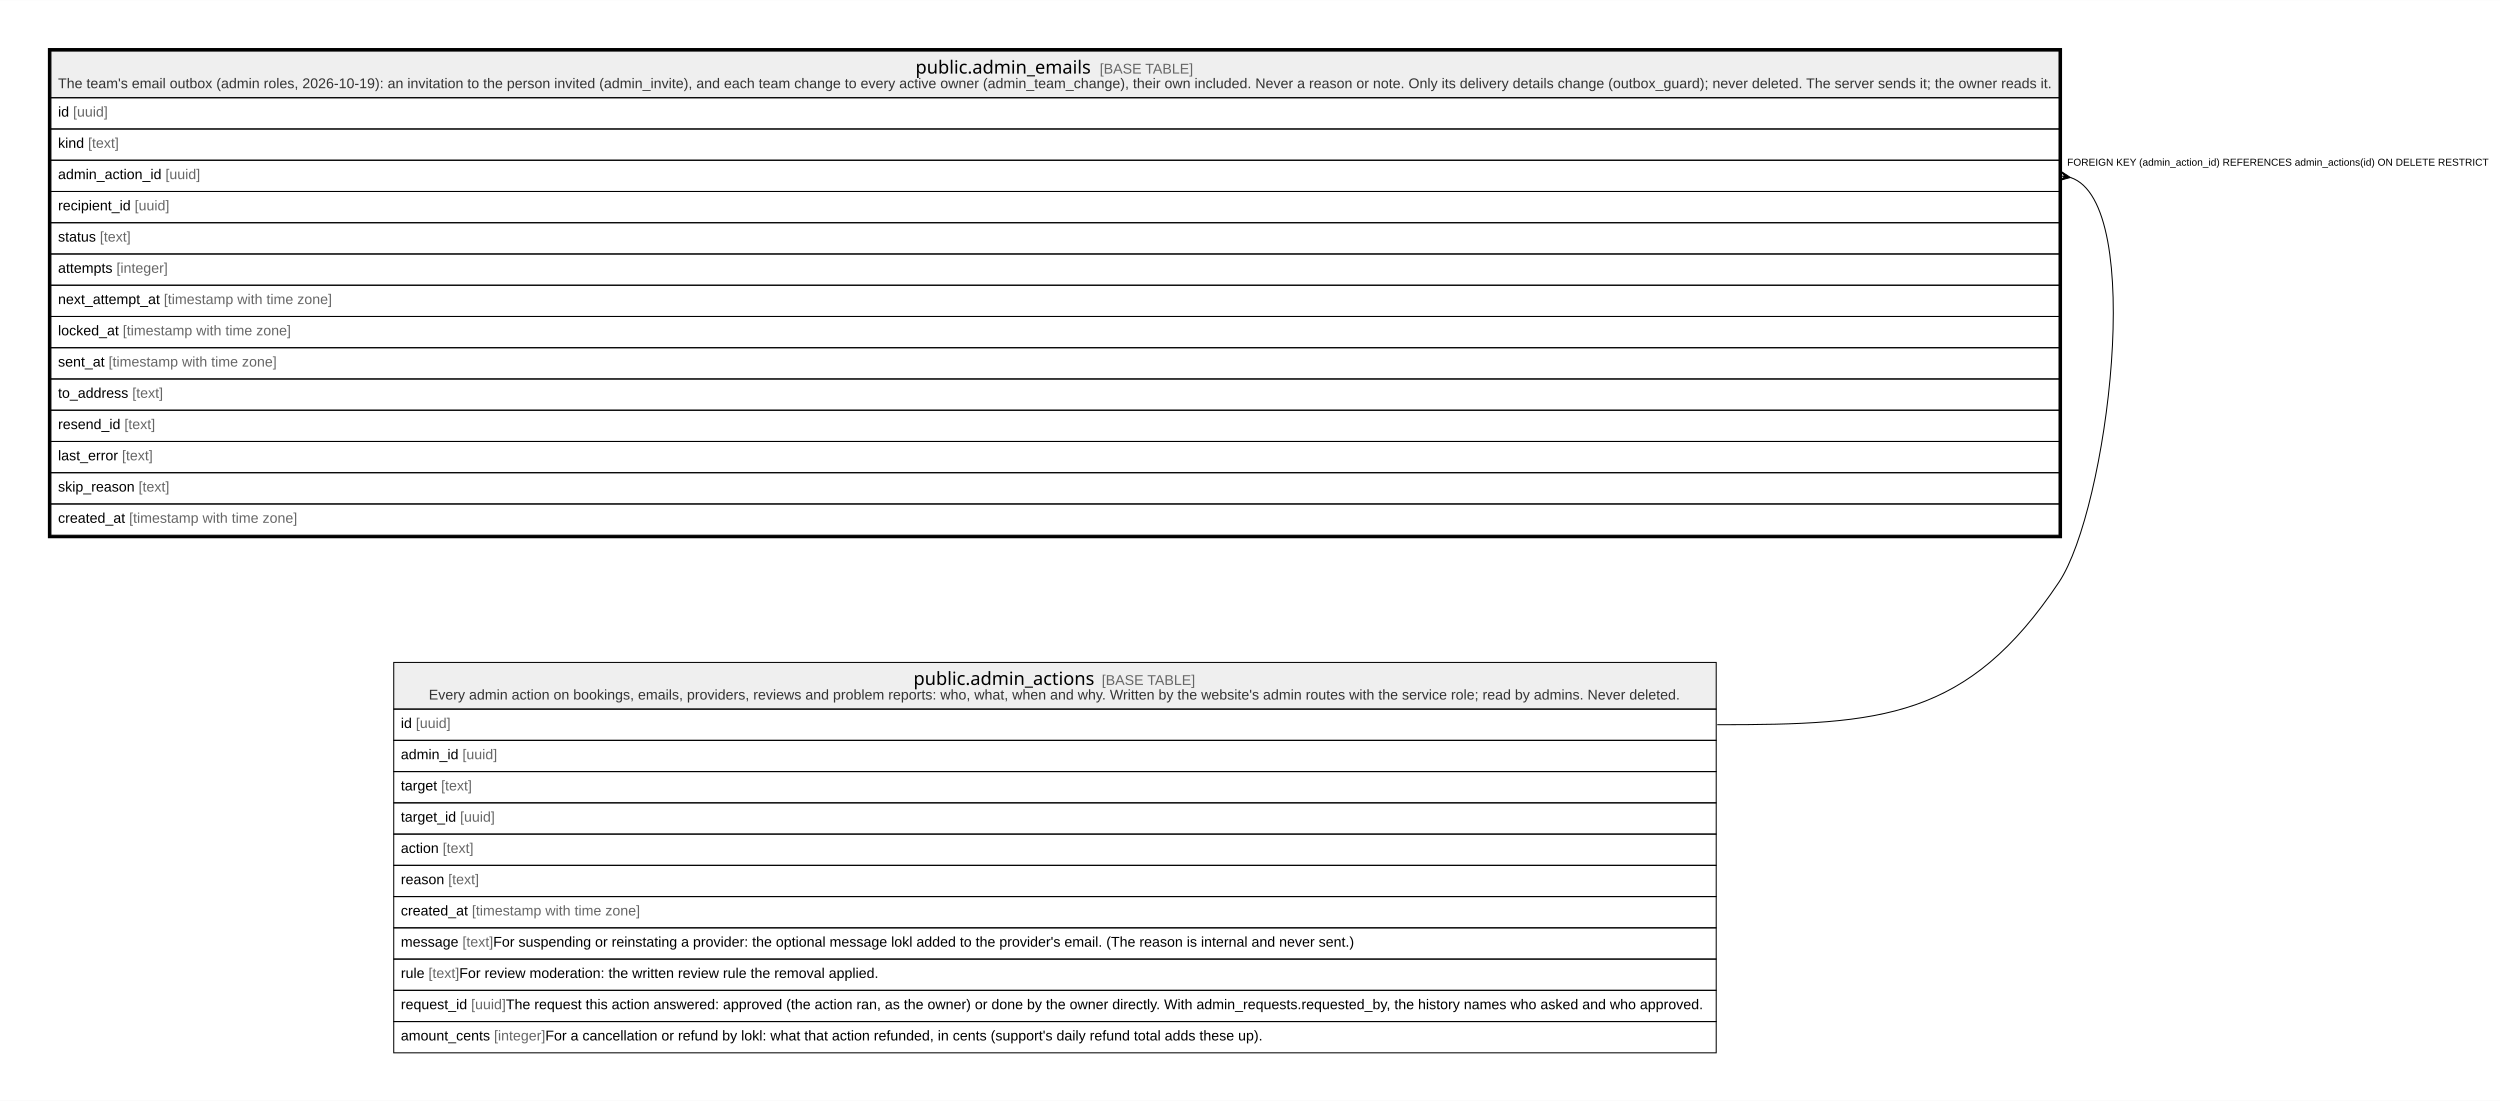
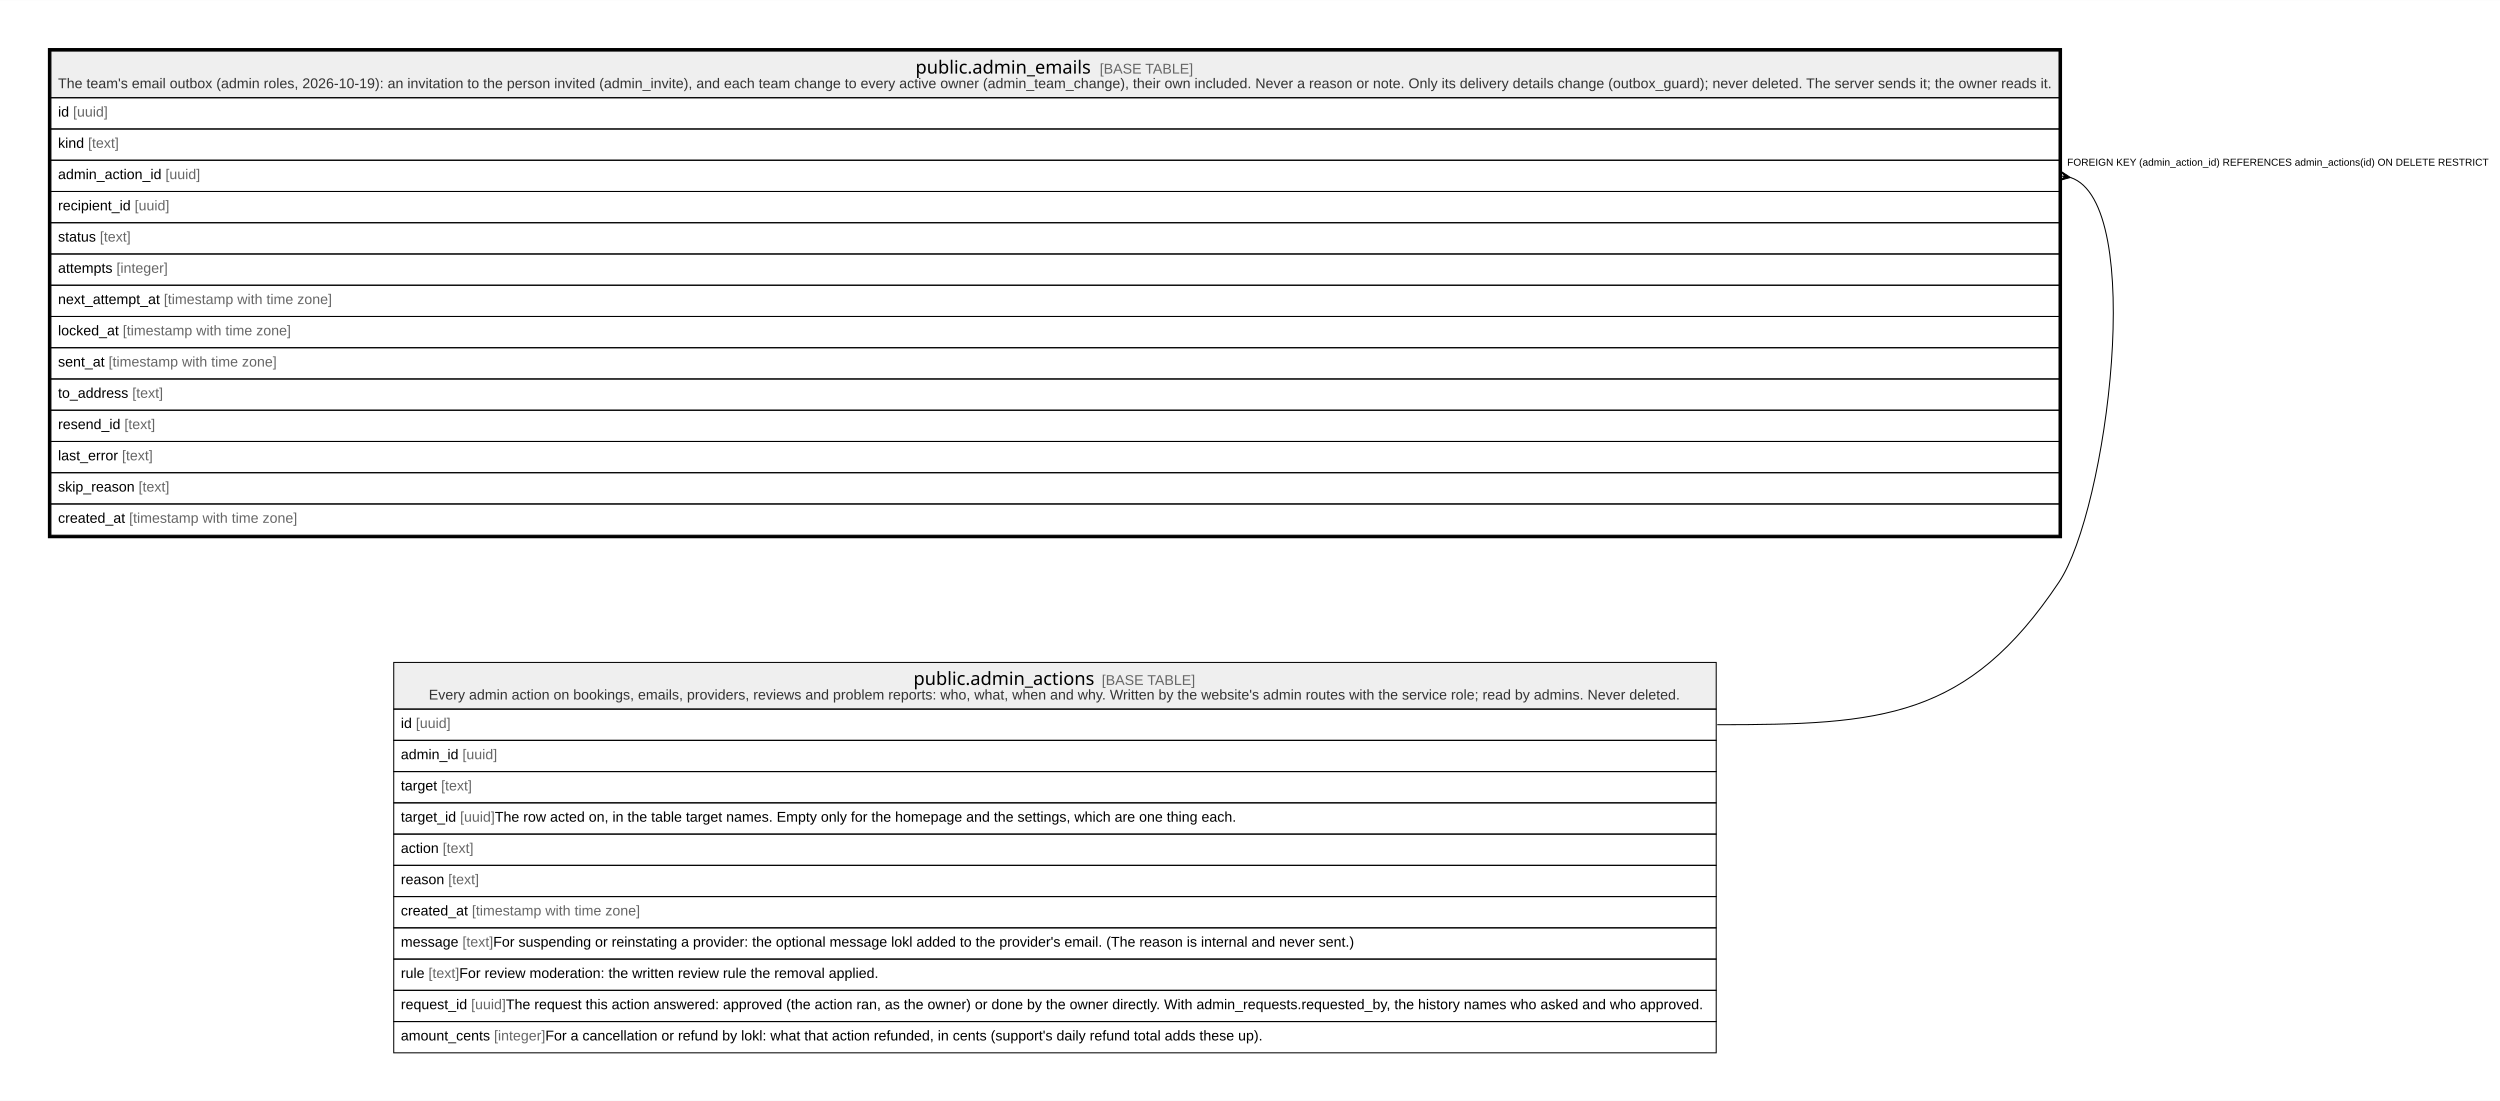
<svg xmlns="http://www.w3.org/2000/svg" width="2464pt" height="1085pt" viewBox="0.00 0.00 2464.17 1084.80">
  <g id="graph0" class="graph" transform="scale(1 1) rotate(0) translate(4 1080.8)">
    <polygon fill="white" stroke="none" points="-4,4 -4,-1080.8 2460.17,-1080.8 2460.17,4 -4,4" />
    <g id="node1" class="node">
      <polygon fill="#efefef" stroke="none" points="46.2,-984.6 46.2,-1030.6 2025.5,-1030.6 2025.5,-984.6 46.2,-984.6" />
      <polygon fill="none" stroke="black" points="46.2,-984.6 46.2,-1030.6 2025.5,-1030.6 2025.5,-984.6 46.2,-984.6" />
      <text text-anchor="start" x="898.37" y="-1008.4" font-family="Arial Bold" font-size="18.00">public.admin_emails</text>
      <text text-anchor="start" x="1048.84" y="-1008.4" font-family="Arial" font-size="14.00">    </text>
      <text text-anchor="start" x="1079.96" y="-1008.4" font-family="Arial" font-size="14.00" fill="#666666">[BASE TABLE]</text>
      <text text-anchor="start" x="53.2" y="-994" font-family="Arial" font-size="14.00" fill="#333333">The team's email outbox (admin roles, 2026-10-19): an invitation to the person invited (admin_invite), and each team change to every active owner (admin_team_change), their own included. Never a reason or note. Only its delivery details change (outbox_guard); never deleted. The server sends it; the owner reads it.</text>
      <polygon fill="none" stroke="black" points="46.2,-953.8 46.2,-984.6 2025.5,-984.6 2025.5,-953.8 46.2,-953.8" />
      <text text-anchor="start" x="53.2" y="-966" font-family="Arial" font-size="14.00">id </text>
      <text text-anchor="start" x="67.99" y="-966" font-family="Arial" font-size="14.00" fill="#666666">[uuid]</text>
      <polygon fill="none" stroke="black" points="46.2,-923 46.2,-953.8 2025.5,-953.8 2025.5,-923 46.2,-923" />
      <text text-anchor="start" x="53.2" y="-935.2" font-family="Arial" font-size="14.00">kind </text>
      <text text-anchor="start" x="82.77" y="-935.2" font-family="Arial" font-size="14.00" fill="#666666">[text]</text>
      <polygon fill="none" stroke="black" points="46.2,-892.2 46.2,-923 2025.5,-923 2025.5,-892.2 46.2,-892.2" />
      <text text-anchor="start" x="53.2" y="-904.4" font-family="Arial" font-size="14.00">admin_action_id </text>
      <text text-anchor="start" x="159.05" y="-904.4" font-family="Arial" font-size="14.00" fill="#666666">[uuid]</text>
      <polygon fill="none" stroke="black" points="46.2,-861.4 46.2,-892.2 2025.5,-892.2 2025.5,-861.4 46.2,-861.4" />
      <text text-anchor="start" x="53.2" y="-873.6" font-family="Arial" font-size="14.00">recipient_id </text>
      <text text-anchor="start" x="128.69" y="-873.6" font-family="Arial" font-size="14.00" fill="#666666">[uuid]</text>
      <polygon fill="none" stroke="black" points="46.2,-830.6 46.2,-861.4 2025.5,-861.4 2025.5,-830.6 46.2,-830.6" />
      <text text-anchor="start" x="53.2" y="-842.8" font-family="Arial" font-size="14.00">status </text>
      <text text-anchor="start" x="94.44" y="-842.8" font-family="Arial" font-size="14.00" fill="#666666">[text]</text>
      <polygon fill="none" stroke="black" points="46.2,-799.8 46.2,-830.6 2025.5,-830.6 2025.5,-799.8 46.2,-799.8" />
      <text text-anchor="start" x="53.2" y="-812" font-family="Arial" font-size="14.00">attempts </text>
      <text text-anchor="start" x="110.78" y="-812" font-family="Arial" font-size="14.00" fill="#666666">[integer]</text>
      <polygon fill="none" stroke="black" points="46.2,-769 46.2,-799.8 2025.5,-799.8 2025.5,-769 46.2,-769" />
      <text text-anchor="start" x="53.2" y="-781.2" font-family="Arial" font-size="14.00">next_attempt_at </text>
      <text text-anchor="start" x="157.49" y="-781.2" font-family="Arial" font-size="14.00" fill="#666666">[timestamp with time zone]</text>
      <polygon fill="none" stroke="black" points="46.2,-738.2 46.2,-769 2025.5,-769 2025.5,-738.2 46.2,-738.2" />
      <text text-anchor="start" x="53.2" y="-750.4" font-family="Arial" font-size="14.00">locked_at </text>
      <text text-anchor="start" x="117.02" y="-750.4" font-family="Arial" font-size="14.00" fill="#666666">[timestamp with time zone]</text>
      <polygon fill="none" stroke="black" points="46.2,-707.4 46.2,-738.2 2025.5,-738.2 2025.5,-707.4 46.2,-707.4" />
      <text text-anchor="start" x="53.2" y="-719.6" font-family="Arial" font-size="14.00">sent_at </text>
      <text text-anchor="start" x="103.01" y="-719.6" font-family="Arial" font-size="14.00" fill="#666666">[timestamp with time zone]</text>
      <polygon fill="none" stroke="black" points="46.2,-676.6 46.2,-707.4 2025.5,-707.4 2025.5,-676.6 46.2,-676.6" />
      <text text-anchor="start" x="53.2" y="-688.8" font-family="Arial" font-size="14.00">to_address </text>
      <text text-anchor="start" x="126.36" y="-688.8" font-family="Arial" font-size="14.00" fill="#666666">[text]</text>
      <polygon fill="none" stroke="black" points="46.2,-645.8 46.2,-676.6 2025.5,-676.6 2025.5,-645.8 46.2,-645.8" />
      <text text-anchor="start" x="53.2" y="-658" font-family="Arial" font-size="14.00">resend_id </text>
      <text text-anchor="start" x="118.58" y="-658" font-family="Arial" font-size="14.00" fill="#666666">[text]</text>
      <polygon fill="none" stroke="black" points="46.2,-615 46.2,-645.8 2025.5,-645.8 2025.5,-615 46.2,-615" />
      <text text-anchor="start" x="53.2" y="-627.2" font-family="Arial" font-size="14.00">last_error </text>
      <text text-anchor="start" x="116.22" y="-627.2" font-family="Arial" font-size="14.00" fill="#666666">[text]</text>
      <polygon fill="none" stroke="black" points="46.2,-584.2 46.2,-615 2025.5,-615 2025.5,-584.2 46.2,-584.2" />
      <text text-anchor="start" x="53.2" y="-596.4" font-family="Arial" font-size="14.00">skip_reason </text>
      <text text-anchor="start" x="132.58" y="-596.4" font-family="Arial" font-size="14.00" fill="#666666">[text]</text>
      <polygon fill="none" stroke="black" points="46.2,-553.4 46.2,-584.2 2025.5,-584.2 2025.5,-553.4 46.2,-553.4" />
      <text text-anchor="start" x="53.2" y="-565.6" font-family="Arial" font-size="14.00">created_at </text>
      <text text-anchor="start" x="123.25" y="-565.6" font-family="Arial" font-size="14.00" fill="#666666">[timestamp with time zone]</text>
      <polygon fill="none" stroke="black" stroke-width="3" points="44.7,-551.9 44.7,-1032.1 2027,-1032.1 2027,-551.9 44.7,-551.9" />
    </g>
    <g id="node2" class="node">
      <polygon fill="#efefef" stroke="none" points="384.09,-382 384.09,-428 1687.61,-428 1687.61,-382 384.09,-382" />
      <polygon fill="none" stroke="black" points="384.09,-382 384.09,-428 1687.61,-428 1687.61,-382 384.09,-382" />
      <text text-anchor="start" x="896.37" y="-405.8" font-family="Arial Bold" font-size="18.00">public.admin_actions</text>
      <text text-anchor="start" x="1050.84" y="-405.8" font-family="Arial" font-size="14.00">    </text>
      <text text-anchor="start" x="1081.96" y="-405.8" font-family="Arial" font-size="14.00" fill="#666666">[BASE TABLE]</text>
      <text text-anchor="start" x="418.61" y="-391.4" font-family="Arial" font-size="14.00" fill="#333333">Every admin action on bookings, emails, providers, reviews and problem reports: who, what, when and why. Written by the website's admin routes with the service role; read by admins. Never deleted.</text>
      <polygon fill="none" stroke="black" points="384.09,-351.2 384.09,-382 1687.61,-382 1687.61,-351.2 384.09,-351.2" />
      <text text-anchor="start" x="391.09" y="-363.4" font-family="Arial" font-size="14.00">id </text>
      <text text-anchor="start" x="405.88" y="-363.4" font-family="Arial" font-size="14.00" fill="#666666">[uuid]</text>
      <polygon fill="none" stroke="black" points="384.09,-320.4 384.09,-351.2 1687.61,-351.2 1687.61,-320.4 384.09,-320.4" />
      <text text-anchor="start" x="391.09" y="-332.6" font-family="Arial" font-size="14.00">admin_id </text>
      <text text-anchor="start" x="451.79" y="-332.6" font-family="Arial" font-size="14.00" fill="#666666">[uuid]</text>
      <polygon fill="none" stroke="black" points="384.09,-289.6 384.09,-320.4 1687.61,-320.4 1687.61,-289.6 384.09,-289.6" />
      <text text-anchor="start" x="391.09" y="-301.8" font-family="Arial" font-size="14.00">target </text>
      <text text-anchor="start" x="430.78" y="-301.8" font-family="Arial" font-size="14.00" fill="#666666">[text]</text>
      <polygon fill="none" stroke="black" points="384.09,-258.8 384.09,-289.6 1687.61,-289.6 1687.61,-258.8 384.09,-258.8" />
      <text text-anchor="start" x="391.09" y="-271" font-family="Arial" font-size="14.00">target_id </text>
      <text text-anchor="start" x="449.46" y="-271" font-family="Arial" font-size="14.00" fill="#666666">[uuid]</text>
+       <text text-anchor="start" x="483.71" y="-271" font-family="Arial" font-size="14.00"> The row acted on, in the table target names. Empty only for the homepage and the settings, which are one thing each.</text>
      <polygon fill="none" stroke="black" points="384.09,-228 384.09,-258.8 1687.61,-258.8 1687.61,-228 384.09,-228" />
      <text text-anchor="start" x="391.09" y="-240.2" font-family="Arial" font-size="14.00">action </text>
      <text text-anchor="start" x="432.34" y="-240.2" font-family="Arial" font-size="14.00" fill="#666666">[text]</text>
      <polygon fill="none" stroke="black" points="384.09,-197.2 384.09,-228 1687.61,-228 1687.61,-197.2 384.09,-197.2" />
      <text text-anchor="start" x="391.09" y="-209.4" font-family="Arial" font-size="14.00">reason </text>
      <text text-anchor="start" x="437.79" y="-209.4" font-family="Arial" font-size="14.00" fill="#666666">[text]</text>
      <polygon fill="none" stroke="black" points="384.09,-166.4 384.09,-197.2 1687.61,-197.2 1687.61,-166.4 384.09,-166.4" />
      <text text-anchor="start" x="391.09" y="-178.6" font-family="Arial" font-size="14.00">created_at </text>
      <text text-anchor="start" x="461.14" y="-178.6" font-family="Arial" font-size="14.00" fill="#666666">[timestamp with time zone]</text>
      <polygon fill="none" stroke="black" points="384.09,-135.6 384.09,-166.4 1687.61,-166.4 1687.61,-135.6 384.09,-135.6" />
      <text text-anchor="start" x="391.09" y="-147.8" font-family="Arial" font-size="14.00">message </text>
      <text text-anchor="start" x="451.79" y="-147.8" font-family="Arial" font-size="14.00" fill="#666666">[text]</text>
      <text text-anchor="start" x="482.13" y="-147.8" font-family="Arial" font-size="14.00"> For suspending or reinstating a provider: the optional message lokl added to the provider's email. (The reason is internal and never sent.)</text>
      <polygon fill="none" stroke="black" points="384.09,-104.8 384.09,-135.6 1687.61,-135.6 1687.61,-104.8 384.09,-104.8" />
      <text text-anchor="start" x="391.09" y="-117" font-family="Arial" font-size="14.00">rule </text>
      <text text-anchor="start" x="418.32" y="-117" font-family="Arial" font-size="14.00" fill="#666666">[text]</text>
      <text text-anchor="start" x="448.67" y="-117" font-family="Arial" font-size="14.00"> For review moderation: the written review rule the removal applied.</text>
      <polygon fill="none" stroke="black" points="384.09,-74 384.09,-104.8 1687.61,-104.8 1687.61,-74 384.09,-74" />
      <text text-anchor="start" x="391.09" y="-86.2" font-family="Arial" font-size="14.00">request_id </text>
      <text text-anchor="start" x="460.36" y="-86.2" font-family="Arial" font-size="14.00" fill="#666666">[uuid]</text>
      <text text-anchor="start" x="494.61" y="-86.2" font-family="Arial" font-size="14.00"> The request this action answered: approved (the action ran, as the owner) or done by the owner directly. With admin_requests.requested_by, the history names who asked and who approved.</text>
      <polygon fill="none" stroke="black" points="384.09,-43.2 384.09,-74 1687.61,-74 1687.61,-43.2 384.09,-43.2" />
      <text text-anchor="start" x="391.09" y="-55.4" font-family="Arial" font-size="14.00">amount_cents </text>
      <text text-anchor="start" x="482.92" y="-55.4" font-family="Arial" font-size="14.00" fill="#666666">[integer]</text>
      <text text-anchor="start" x="533.51" y="-55.4" font-family="Arial" font-size="14.00"> For a cancellation or refund by lokl: what that action refunded, in cents (support's daily refund total adds these up).</text>
    </g>
    <g id="edge1" class="edge">
      <path fill="none" stroke="black" d="M2036.8,-905.99C2112.13,-881.25 2072.9,-578.15 2025.5,-507.2 1935.37,-372.29 1850.85,-366.6 1688.61,-366.6" />
      <polygon fill="black" stroke="black" points="2036.71,-906.01 2026.13,-903.1 2031.44,-906.83 2027.16,-907.5 2027.16,-907.5 2027.16,-907.5 2031.44,-906.83 2027.52,-911.99 2036.71,-906.01" />
      <text text-anchor="start" x="2033.5" y="-917.6" font-family="Arial" font-size="10.00">FOREIGN KEY (admin_action_id) REFERENCES admin_actions(id) ON DELETE RESTRICT</text>
    </g>
  </g>
</svg>
